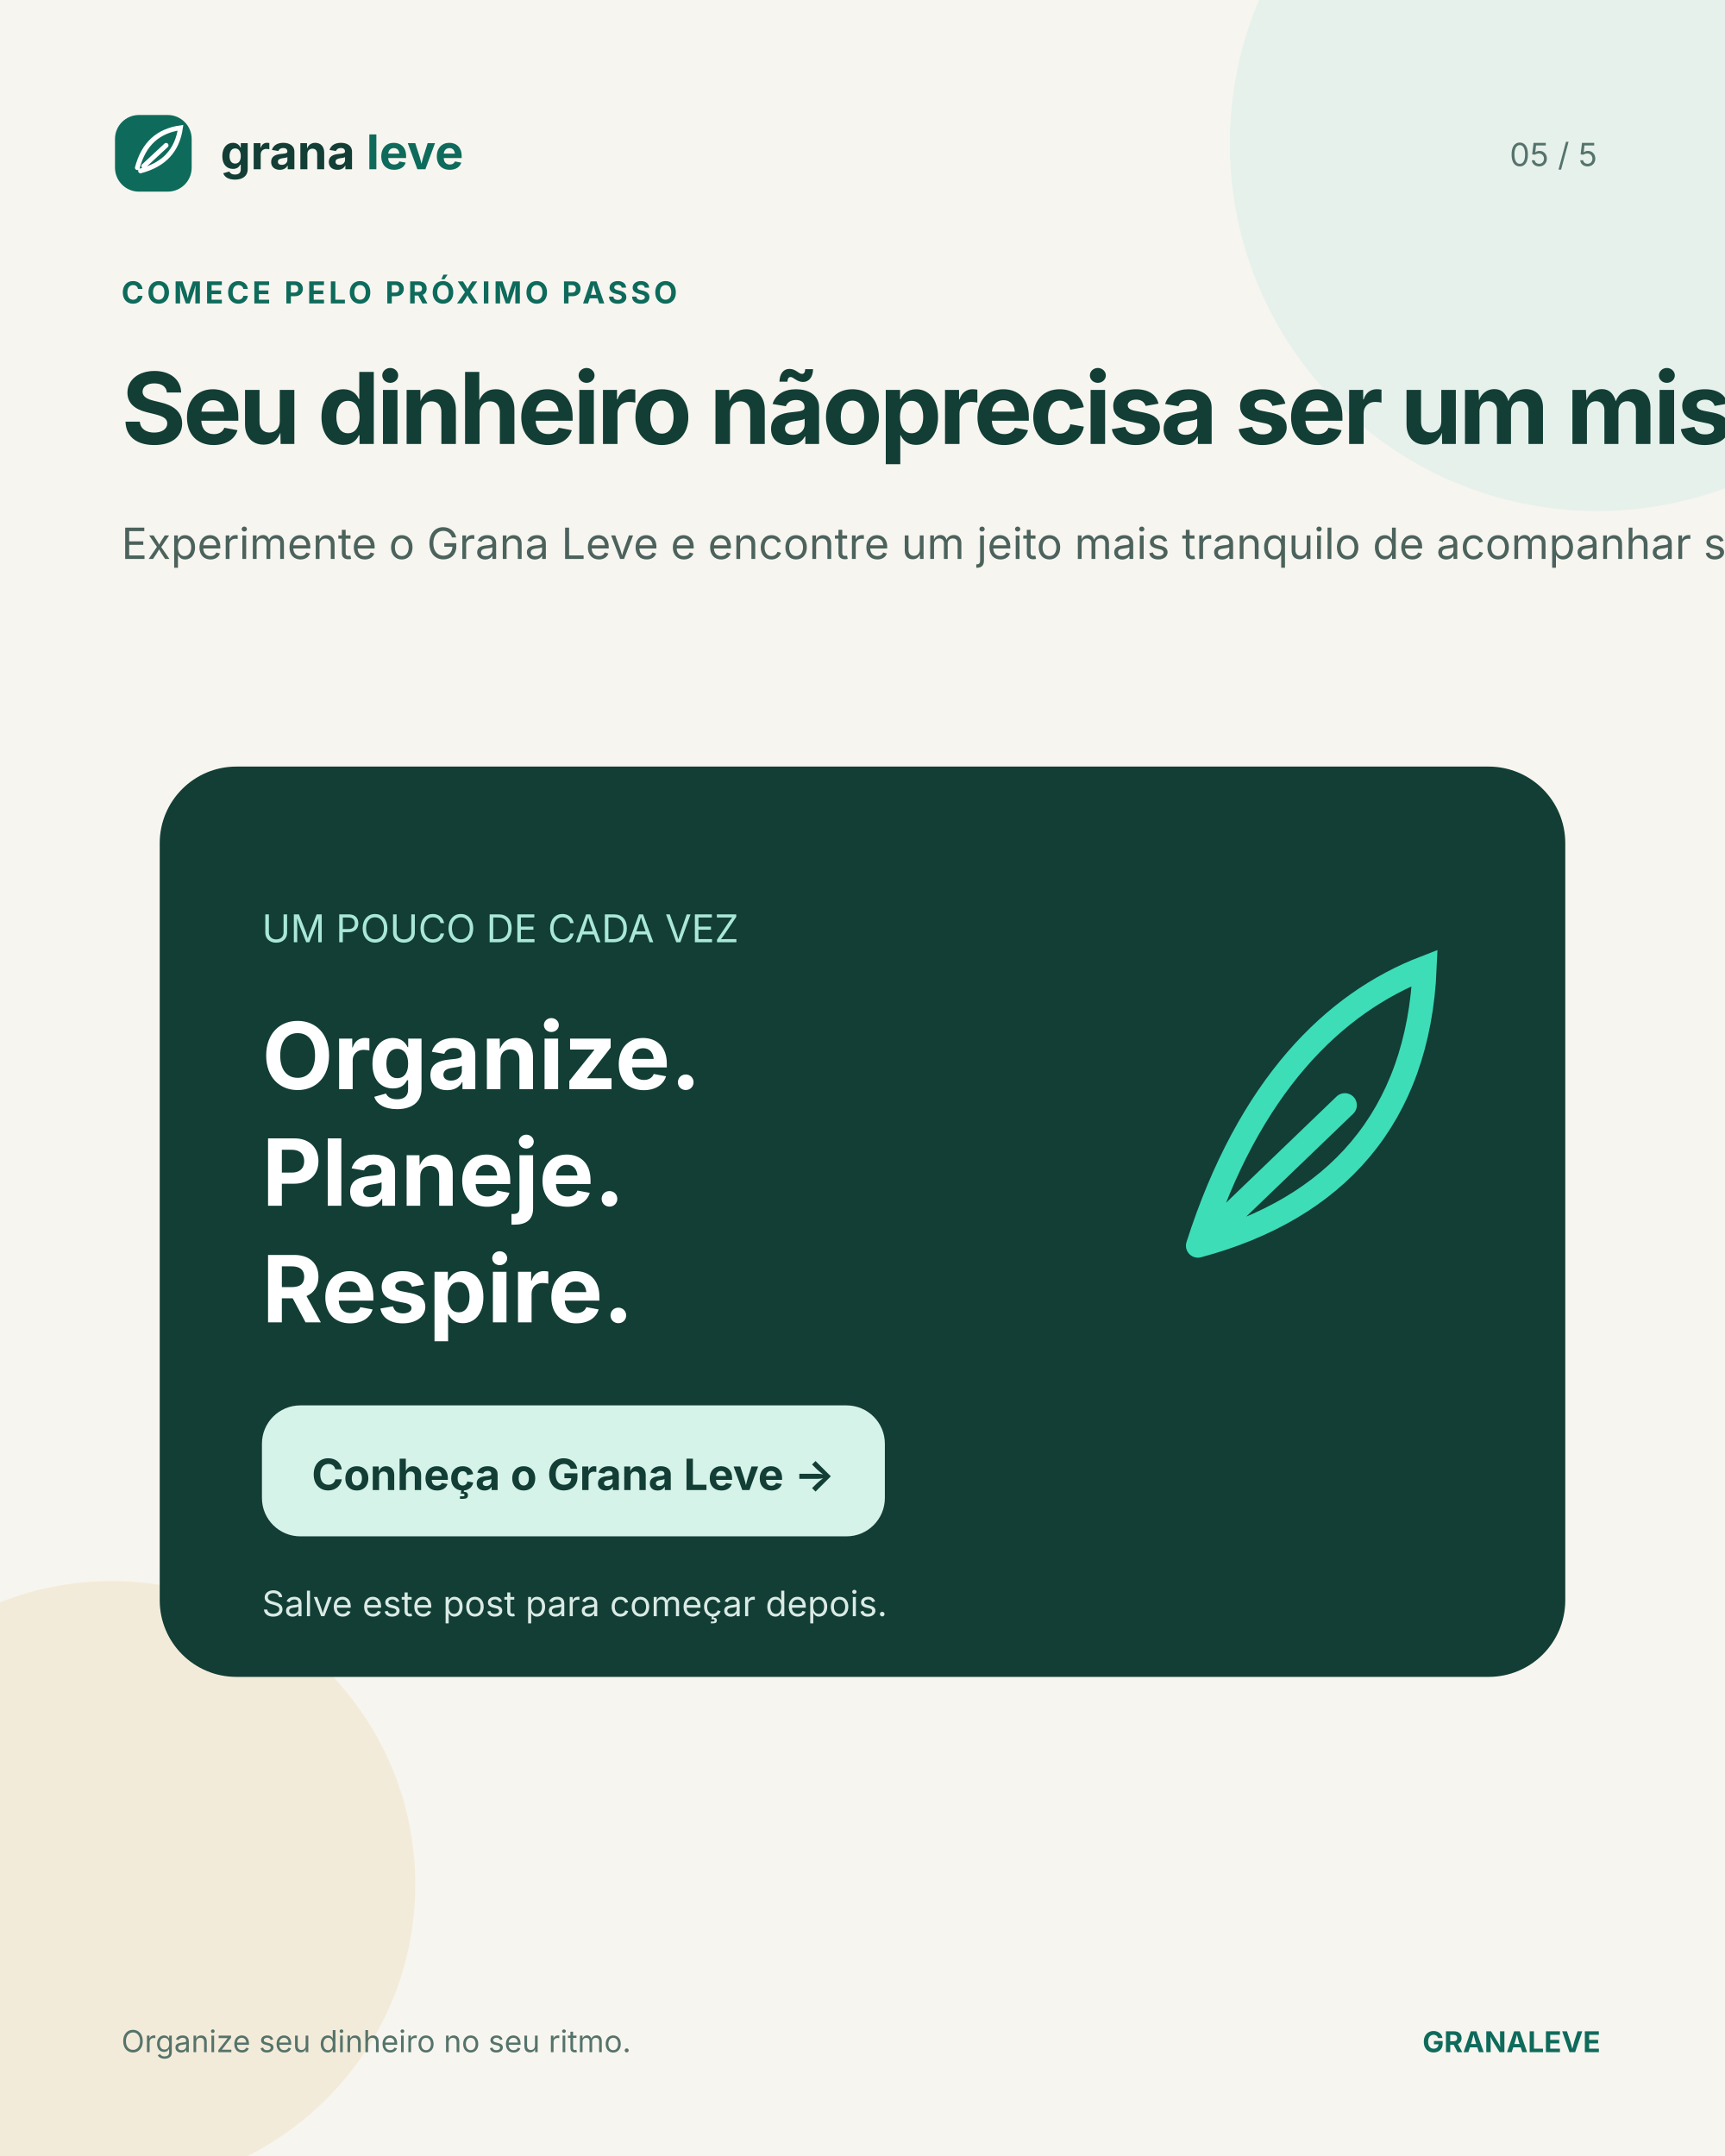
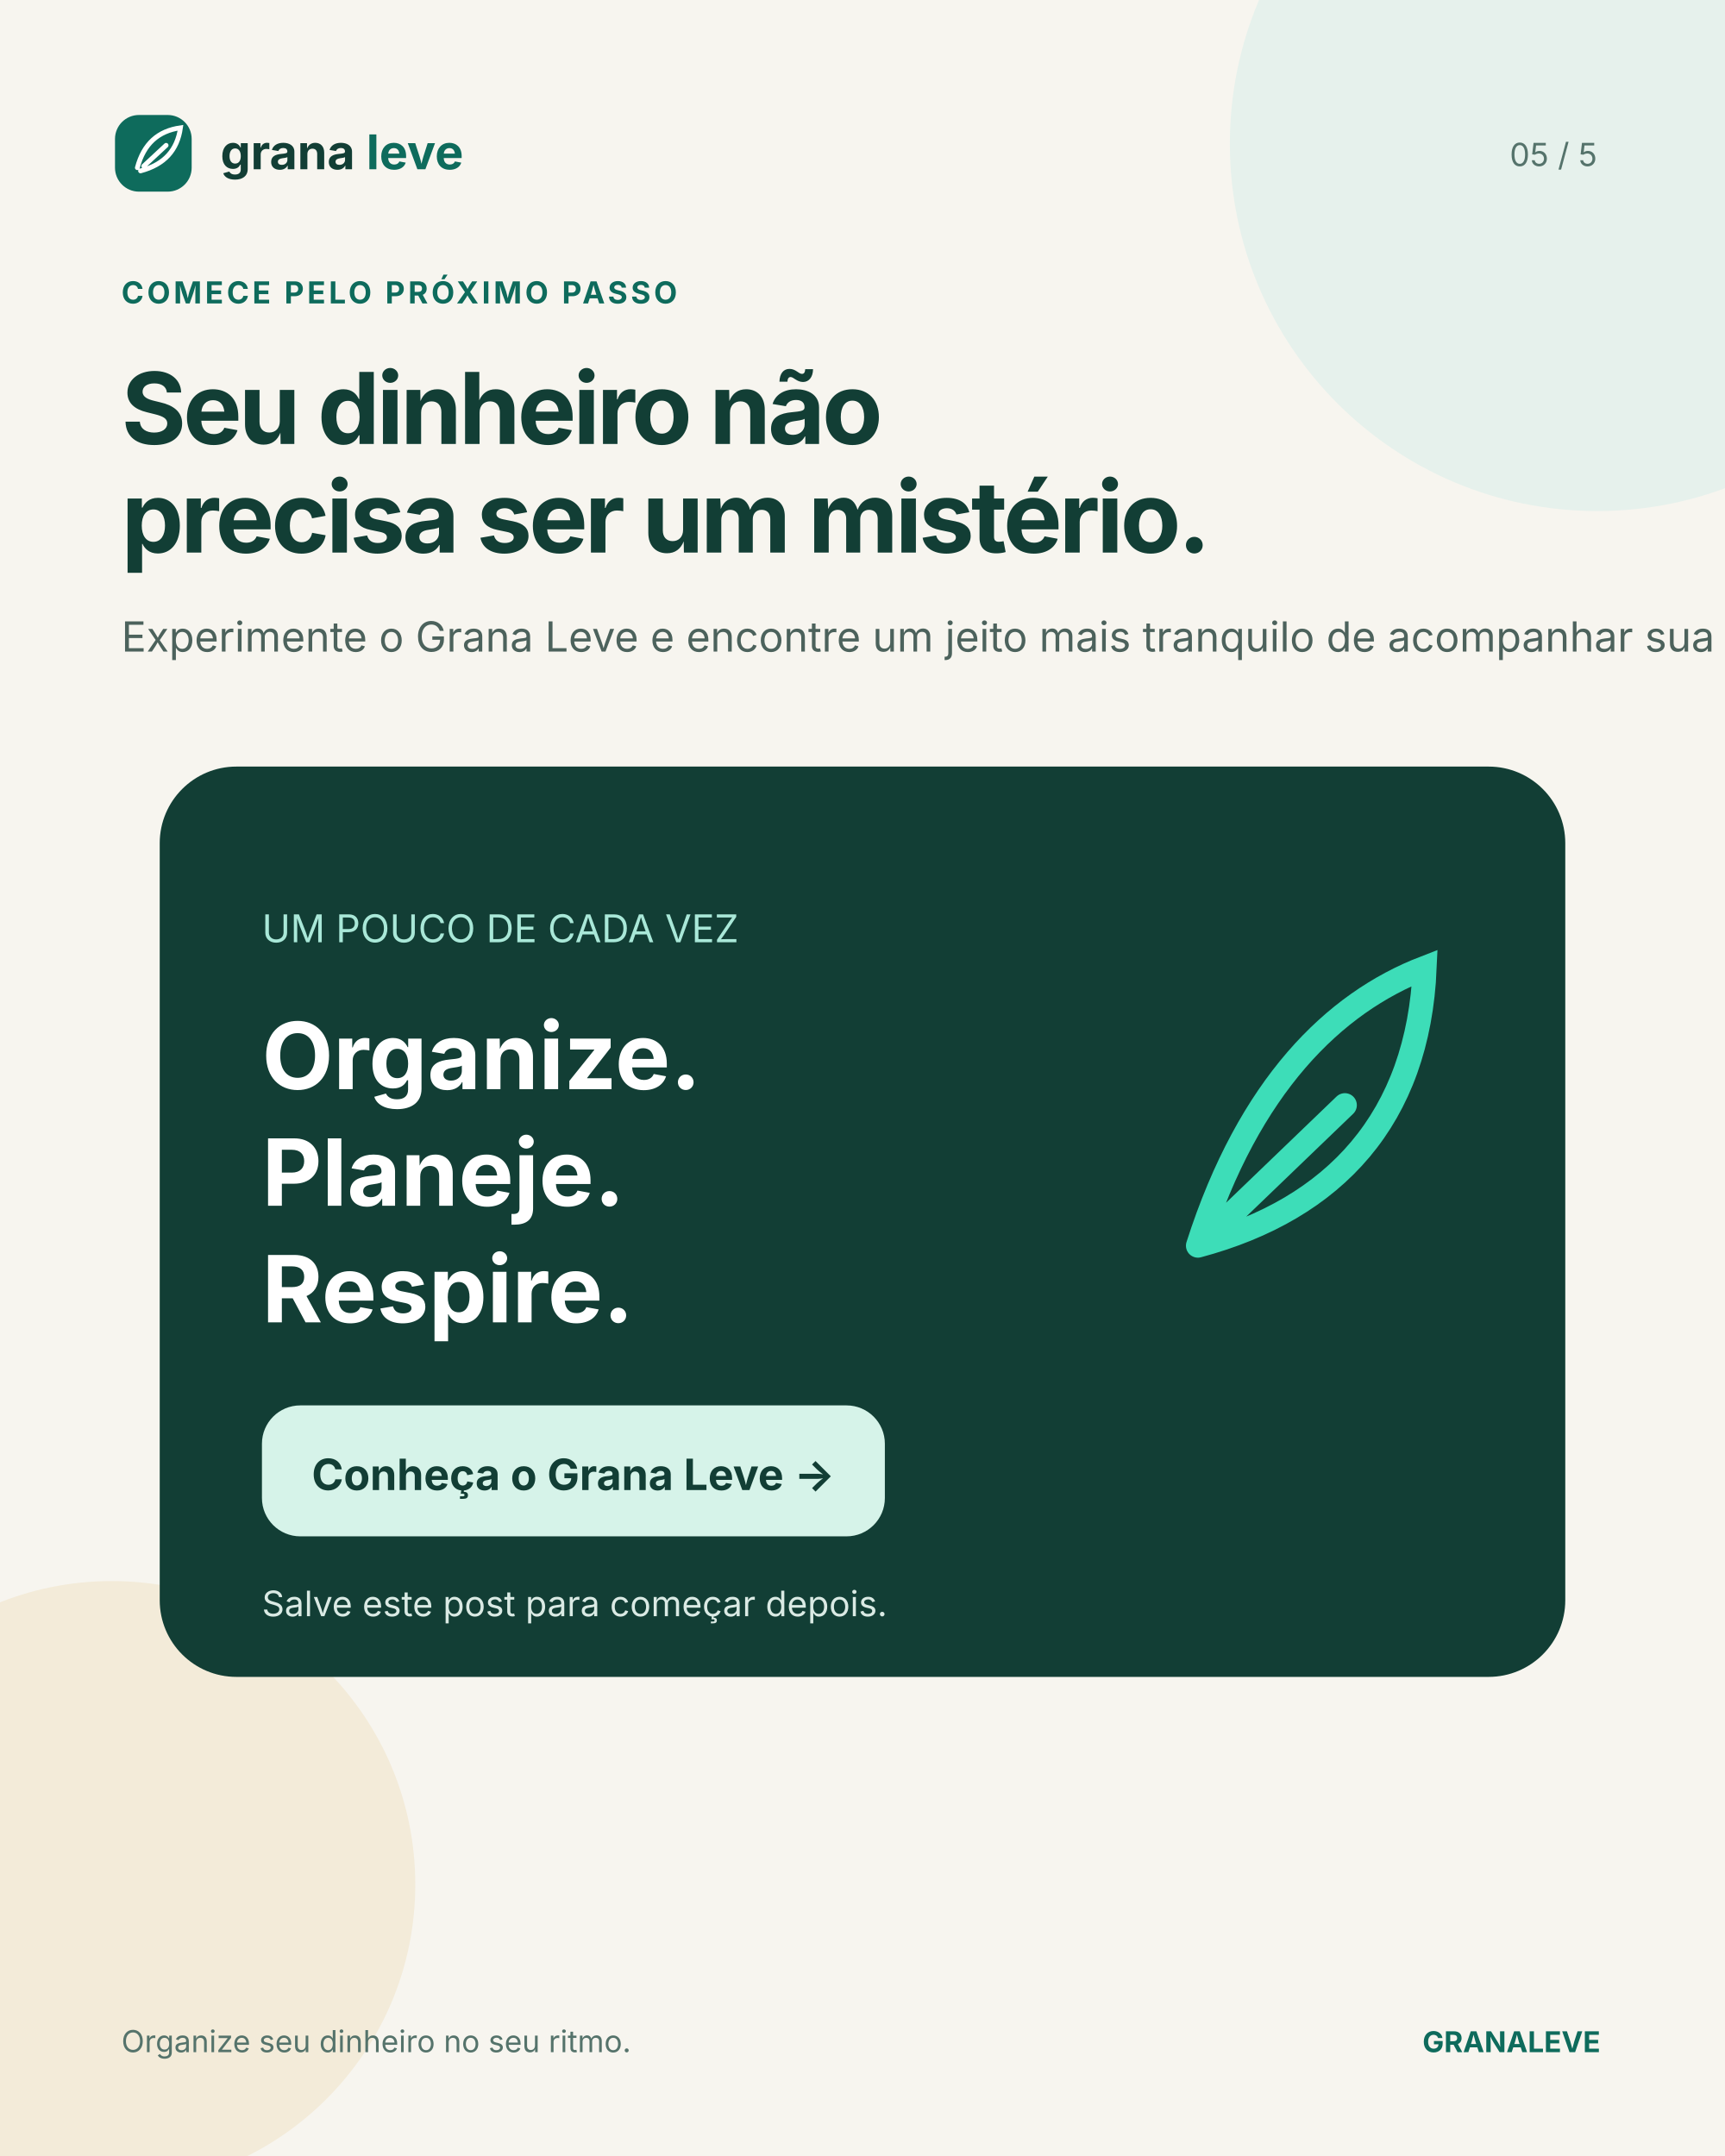
<svg xmlns="http://www.w3.org/2000/svg" width="1080" height="1350" viewBox="0 0 1080 1350">
  <rect width="1080" height="1350" fill="#F7F5EF" />
  <circle cx="1000" cy="90" r="230" fill="#E6F1EC" />
  <circle cx="70" cy="1180" r="190" fill="#F3EBD9" />
  <g font-family="Inter,Arial,sans-serif" fill="#123E35">
    <rect x="72" y="72" width="48" height="48" rx="15" fill="#0E6B5C" />
    <path d="M86 105c4-15 13-23 27-25-2 14-10 23-25 27m2-3 14-13" fill="none" stroke="#fff" stroke-width="3" stroke-linecap="round" />
    <text x="138" y="106" font-size="30" font-weight="700">grana <tspan fill="#0E6B5C">leve</tspan>
    </text>
    <text x="1000" y="104" text-anchor="end" font-size="20" fill="#55736B">05 / 5</text>
    <text x="76" y="190" font-size="19" font-weight="700" letter-spacing="2" fill="#0E6B5C">COMECE PELO PRÓXIMO PASSO</text>
-     <text x="76" y="278" font-size="62" font-weight="750" letter-spacing="-2">Seu dinheiro não
- precisa ser um mistério.</text>
-     <text x="76" y="350" font-size="27" fill="#4C625C">Experimente o Grana Leve e encontre um jeito mais tranquilo de acompanhar sua vida financeira.</text>
+     <g font-size="62" font-weight="750" letter-spacing="-2">
+       <text x="76" y="278">Seu dinheiro não</text>
+       <text x="76" y="346">precisa ser um mistério.</text>
+     </g>
+     <g font-size="26" fill="#4C625C">
+       <text x="76" y="408">Experimente o Grana Leve e encontre um jeito mais tranquilo de acompanhar sua vida financeira.</text>
+     </g>
    <g transform="translate(100 480)">
      <rect width="880" height="570" rx="48" fill="#123E35" />
      <text x="64" y="110" font-size="24" fill="#A9E8D8">UM POUCO DE CADA VEZ</text>
      <text x="64" y="202" font-size="58" font-weight="700" fill="#fff">Organize.</text>
      <text x="64" y="275" font-size="58" font-weight="700" fill="#fff">Planeje.</text>
      <text x="64" y="348" font-size="58" font-weight="700" fill="#fff">Respire.</text>
      <rect x="64" y="400" width="390" height="82" rx="24" fill="#D6F3E9" />
      <text x="259" y="453" text-anchor="middle" font-size="27" font-weight="700">Conheça o Grana Leve →</text>
      <path d="M650 300c32-100 85-152 142-174-4 94-56 151-142 174m14-13 78-75" fill="none" stroke="#3DDDB8" stroke-width="15" stroke-linecap="round" />
      <text x="64" y="532" font-size="22" fill="#DAEAE4">Salve este post para começar depois.</text>
    </g>
    <text x="76" y="1285" font-size="19" fill="#55736B">Organize seu dinheiro no seu ritmo.</text>
    <text x="1002" y="1285" text-anchor="end" font-size="18" fill="#0E6B5C" font-weight="700">GRANALEVE</text>
  </g>
</svg>
